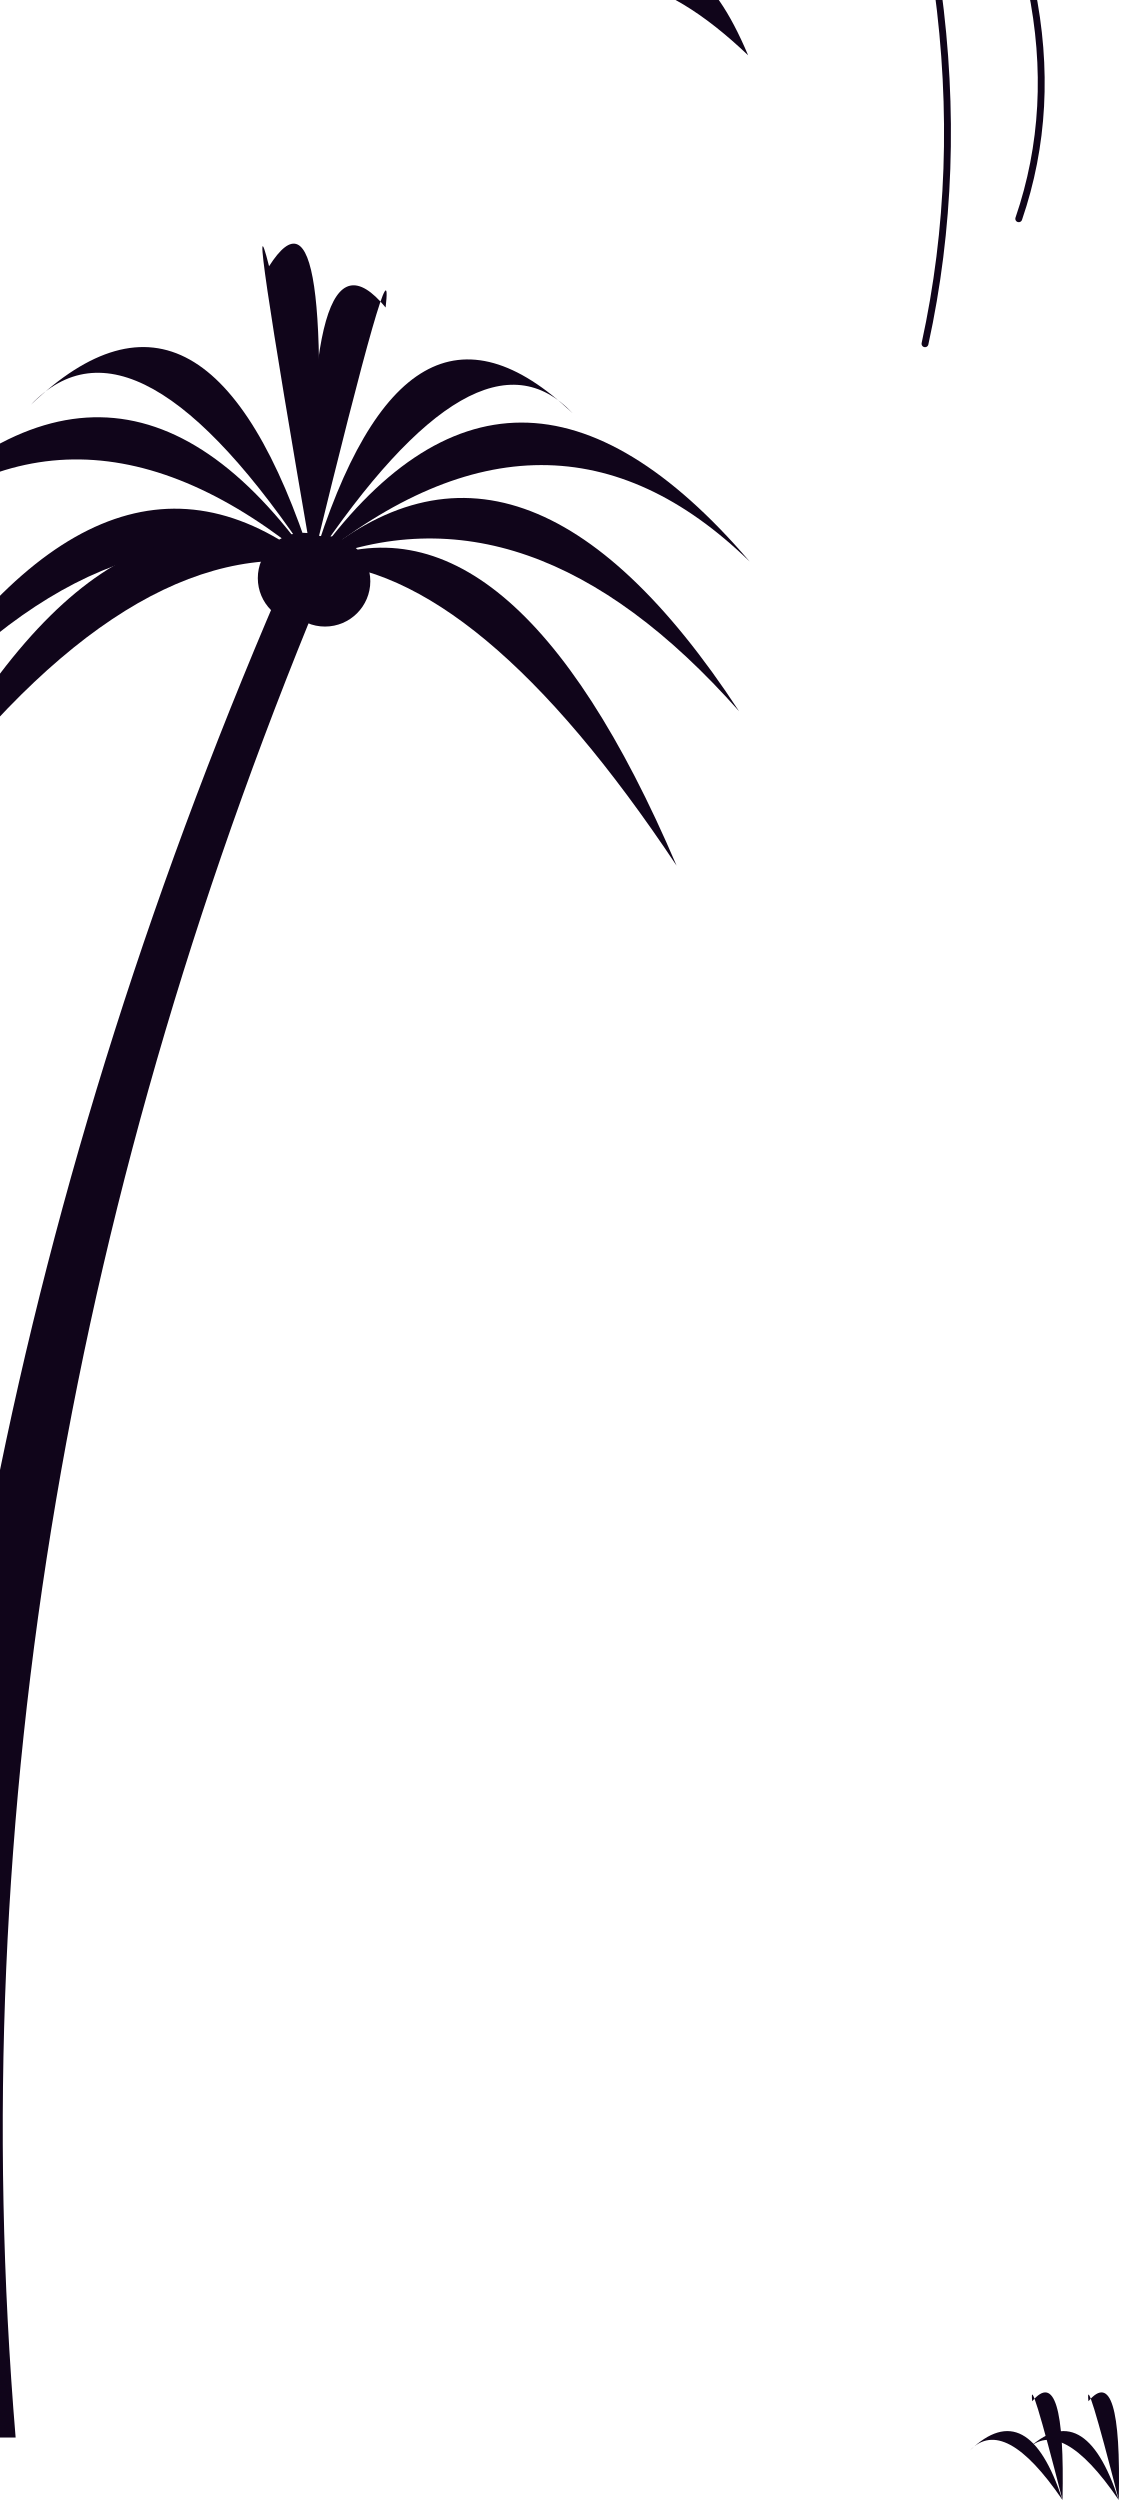
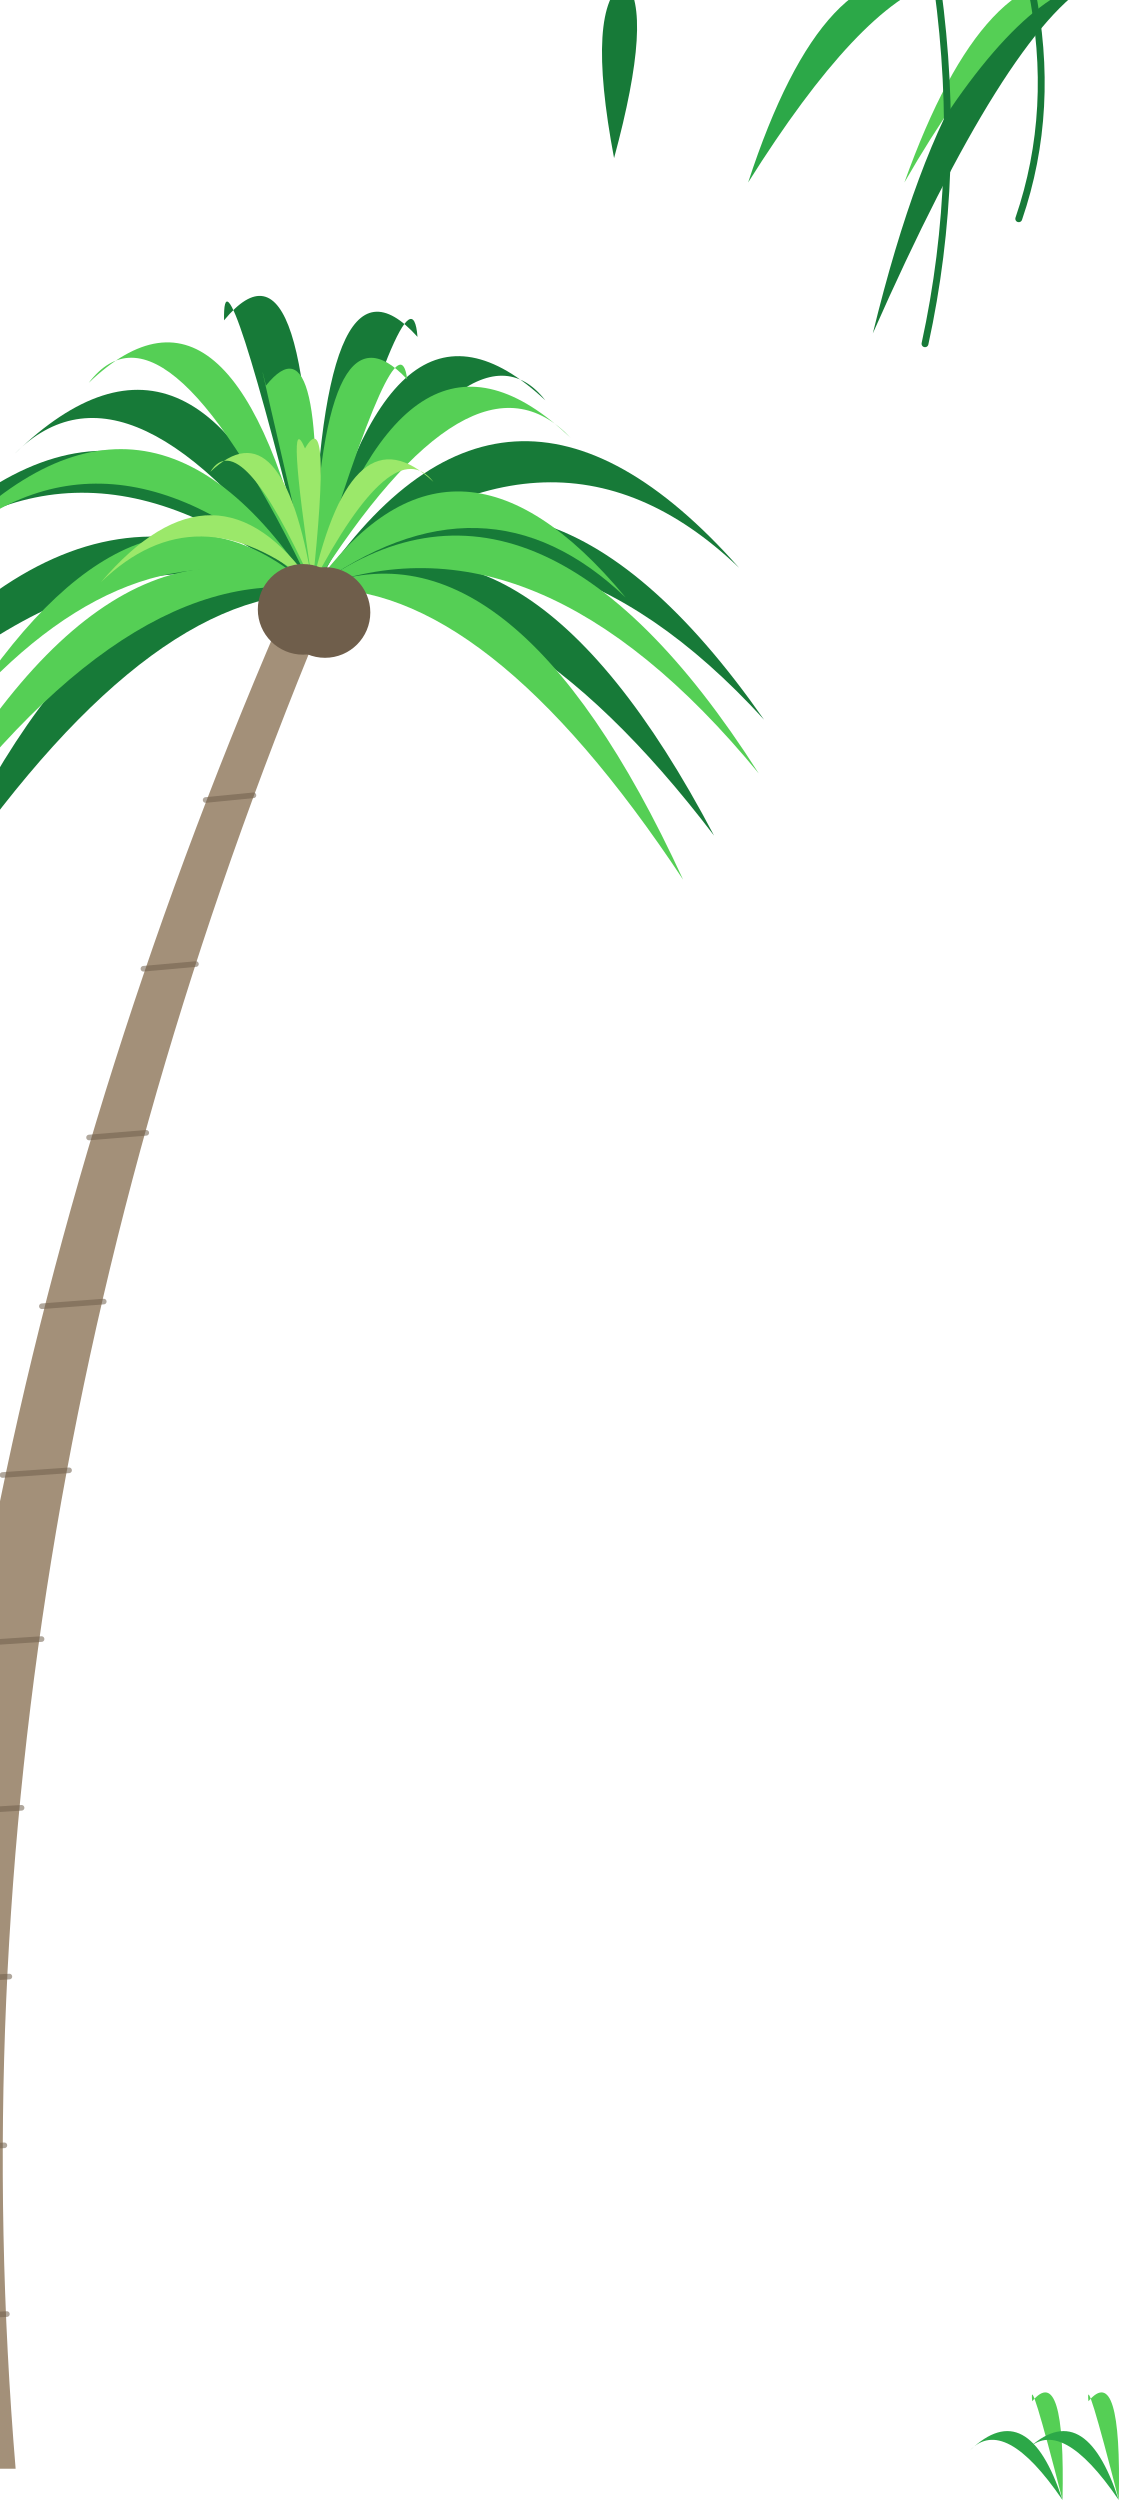
<svg xmlns="http://www.w3.org/2000/svg" viewBox="0 0 360 800" width="360" height="800">
-   <path d="M-25 780Q-38 480 93.3 180L106.8 180Q-20 480 5 780Z" fill="#10051a" />
-   <path d="M100 180Q32.4 157.1 -35.2 236.7Q32.4 127.1 100 180Z" fill="#10051a" />
-   <path d="M100 180Q22.4 115.1 -42.3 177.9Q35.3 88.1 100 180Z" fill="#10051a" />
-   <path d="M100 180Q43.3 94.4 9.9 129.5Q66.5 75.4 100 180Z" fill="#10051a" />
-   <path d="M100 180Q78.1 53.3 86.1 85.2Q108 50.8 100 180Z" fill="#10051a" />
-   <path d="M100 180Q96.9 66.2 123.4 98.4Q126.5 71.1 100 180Z" fill="#10051a" />
-   <path d="M100 180Q129.9 81.6 183.2 132.2Q153.3 100.4 100 180Z" fill="#10051a" />
-   <path d="M100 180Q163.6 90.6 239.9 179.7Q176.3 117.8 100 180Z" fill="#10051a" />
-   <path d="M100 180Q167.2 121.8 236.5 227.6Q169.4 151.7 100 180Z" fill="#10051a" />
-   <path d="M100 180Q163.6 153.3 216.5 277Q152.9 181.4 100 180Z" fill="#10051a" />
-   <path d="M100 180Q37.6 172.3 -31.7 268Q30.7 143.1 100 180Z" fill="#10051a" />
-   <circle cx="97" cy="185" r="14.5" fill="#10051a" />
-   <circle cx="104" cy="186" r="14.5" fill="#10051a" />
-   <path d="M350 -6Q365.5 -82.8 400 -50.6Q384.5 -71.8 350 -6Z" fill="#10051a" />
-   <path d="M300 -6Q322.4 -54.7 357.3 -16.8Q335 -36.7 300 -6Z" fill="#10051a" />
-   <path d="M200 -6Q221.6 -24.6 239.4 17.7Q217.8 -2.9 200 -6Z" fill="#10051a" />
-   <path d="M300 -4Q308 55 296 110" fill="none" stroke="#10051a" stroke-width="2.2" stroke-linecap="round" stroke-linejoin="round" />
-   <path d="M330 -4Q338 35 326 70" fill="none" stroke="#10051a" stroke-width="2.2" stroke-linecap="round" stroke-linejoin="round" />
-   <path d="M340 800Q329.2 757.8 330.3 768.4Q341 755.7 340 800Z" fill="#10051a" />
-   <path d="M340 800Q321.4 772.7 310.4 784.1Q329 766.3 340 800Z" fill="#10051a" />
-   <path d="M358 800Q347.2 757.8 348.3 768.4Q359 755.7 358 800Z" fill="#10051a" />
-   <path d="M358 800Q339.4 772.7 328.4 784.1Q347 766.3 358 800Z" fill="#10051a" />
+   <path d="M-25 790Q-38 490 93.3 190L106.8 190Q-20 490 5 790Z" fill="#a39079" />
+   <path d="M-26.4 742L2.2 740.5" fill="none" stroke="#6f5e4b" stroke-width="1.8" stroke-linecap="round" stroke-linejoin="round" opacity="0.55" />
+   <path d="M-25.8 688L1.4 686.5" fill="none" stroke="#6f5e4b" stroke-width="1.8" stroke-linecap="round" stroke-linejoin="round" opacity="0.55" />
+   <path d="M-22.7 634L3 632.5" fill="none" stroke="#6f5e4b" stroke-width="1.8" stroke-linecap="round" stroke-linejoin="round" opacity="0.55" />
+   <path d="M-17.3 580L6.9 578.5" fill="none" stroke="#6f5e4b" stroke-width="1.8" stroke-linecap="round" stroke-linejoin="round" opacity="0.55" />
+   <path d="M-9.4 526L13.3 524.5" fill="none" stroke="#6f5e4b" stroke-width="1.8" stroke-linecap="round" stroke-linejoin="round" opacity="0.55" />
+   <path d="M0.8 472L22.1 470.5" fill="none" stroke="#6f5e4b" stroke-width="1.8" stroke-linecap="round" stroke-linejoin="round" opacity="0.55" />
+   <path d="M13.4 418L33.2 416.5" fill="none" stroke="#6f5e4b" stroke-width="1.8" stroke-linecap="round" stroke-linejoin="round" opacity="0.55" />
+   <path d="M28.5 364L46.8 362.5" fill="none" stroke="#6f5e4b" stroke-width="1.8" stroke-linecap="round" stroke-linejoin="round" opacity="0.55" />
+   <path d="M45.9 310L62.7 308.5" fill="none" stroke="#6f5e4b" stroke-width="1.8" stroke-linecap="round" stroke-linejoin="round" opacity="0.55" />
+   <path d="M65.8 256L81.1 254.5" fill="none" stroke="#6f5e4b" stroke-width="1.8" stroke-linecap="round" stroke-linejoin="round" opacity="0.55" />
+   <path d="M100 190Q17.7 160.7 -65.4 263.6Q16.9 130.7 100 190Z" fill="#177a38" />
+   <path d="M100 190Q24.8 127 -37.1 186.8Q38.1 100.1 100 190Z" fill="#177a38" />
+   <path d="M100 190Q41.3 108.5 4.8 145.1Q63.5 88.3 100 190Z" fill="#177a38" />
+   <path d="M100 190Q71.1 72.8 71.7 102.5Q100.6 67.4 100 190Z" fill="#177a38" />
+   <path d="M100 190Q102.2 72.8 133.6 107.8Q131.4 79.6 100 190Z" fill="#177a38" />
+   <path d="M100 190Q124.4 81.2 174.5 128.1Q150 96.8 100 190Z" fill="#177a38" />
+   <path d="M100 190Q161.2 96.7 236.5 181.7Q175.4 123.1 100 190Z" fill="#177a38" />
+   <path d="M100 190Q170.1 123.8 244.5 230.3Q174.4 153.4 100 190Z" fill="#177a38" />
+   <path d="M100 190Q166.8 150 228.5 267.4Q161.6 179.5 100 190Z" fill="#177a38" />
+   <path d="M100 190Q43.3 190.4 -24 292.8Q32.7 162.4 100 190Z" fill="#177a38" />
+   <path d="M100 188.5Q43.9 165.6 -10 225.5Q46.1 140.2 100 188.5Z" fill="#55cf55" />
+   <path d="M100 188.5Q33.1 126.4 -21.3 178.6Q45.6 104.2 100 188.5Z" fill="#55cf55" />
+   <path d="M100 188.5Q53.1 90.1 28.4 122.5Q75.3 77.6 100 188.5Z" fill="#55cf55" />
+   <path d="M100 188.5Q79.9 101.8 85.1 123.4Q105.2 98.4 100 188.5Z" fill="#55cf55" />
+   <path d="M100 188.5Q102.8 91.9 130.3 121.4Q127.5 98.3 100 188.5Z" fill="#55cf55" />
+   <path d="M100 188.5Q131.3 91.2 182.6 140.1Q151.3 107 100 188.5Z" fill="#55cf55" />
+   <path d="M100 188.5Q145.1 124.7 200.2 191.2Q155.1 148.1 100 188.5Z" fill="#55cf55" />
+   <path d="M100 188.5Q171.3 135.3 242.8 247.5Q171.5 160.8 100 188.5Z" fill="#55cf55" />
+   <path d="M100 188.5Q163.4 161.6 218.6 281.5Q155.2 185.7 100 188.5Z" fill="#55cf55" />
+   <path d="M100 188.5Q36.4 180 -33.8 282.5Q29.8 155.3 100 188.5Z" fill="#55cf55" />
+   <path d="M100 187Q62.9 156.7 32.3 186.3Q69.3 143.1 100 187Z" fill="#9be86a" />
+   <path d="M100 187Q76.9 135.5 67.3 151Q90.4 129 100 187Z" fill="#9be86a" />
+   <path d="M100 187Q91.3 128.8 97.6 143.5Q106.3 128.3 100 187Z" fill="#9be86a" />
+   <path d="M100 187Q112.9 130 138.7 154.2Q125.8 137.7 100 187Z" fill="#9be86a" />
+   <circle cx="97" cy="195" r="14.5" fill="#6f5e4b" />
+   <circle cx="104" cy="196" r="14.5" fill="#6f5e4b" />
+   <path d="M350 -6Q322.4 9.1 279.3 106.7Q306.9 -6.4 350 -6Z" fill="#177a38" />
+   <path d="M300 -6Q275.2 1.4 239.4 58.4Q264.2 -17.6 300 -6Z" fill="#2ca848" />
+   <path d="M200 -6Q209.2 3.7 196.5 50.6Q187.3 1.8 200 -6Z" fill="#177a38" />
+   <path d="M350 -6Q323.7 -1.2 289.4 58.4Q315.7 -15 350 -6Z" fill="#55cf55" />
+   <path d="M300 -4Q308 55 296 110" fill="none" stroke="#177a38" stroke-width="2.2" stroke-linecap="round" stroke-linejoin="round" />
+   <path d="M330 -4Q338 35 326 70" fill="none" stroke="#177a38" stroke-width="2.2" stroke-linecap="round" stroke-linejoin="round" />
+   <path d="M340 800Q329.2 757.8 330.3 768.4Q341 755.7 340 800Z" fill="#55cf55" />
+   <path d="M340 800Q321.4 772.7 310.4 784.1Q329 766.3 340 800Z" fill="#2ca848" />
+   <path d="M358 800Q347.2 757.8 348.3 768.4Q359 755.7 358 800Z" fill="#55cf55" />
+   <path d="M358 800Q339.4 772.7 328.4 784.1Q347 766.3 358 800Z" fill="#2ca848" />
</svg>
